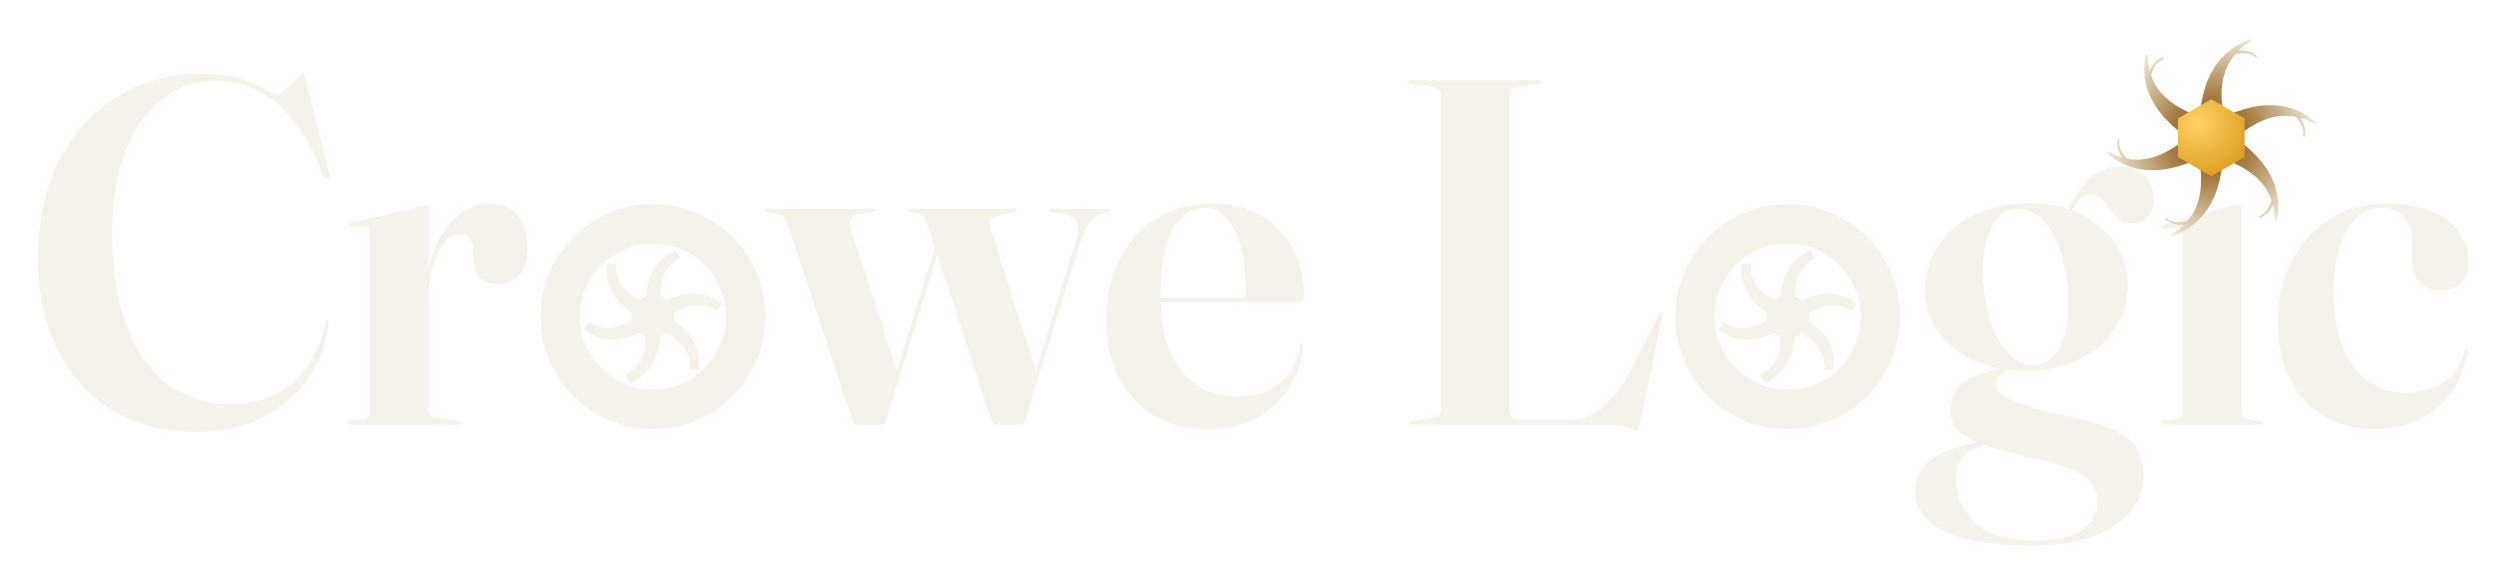
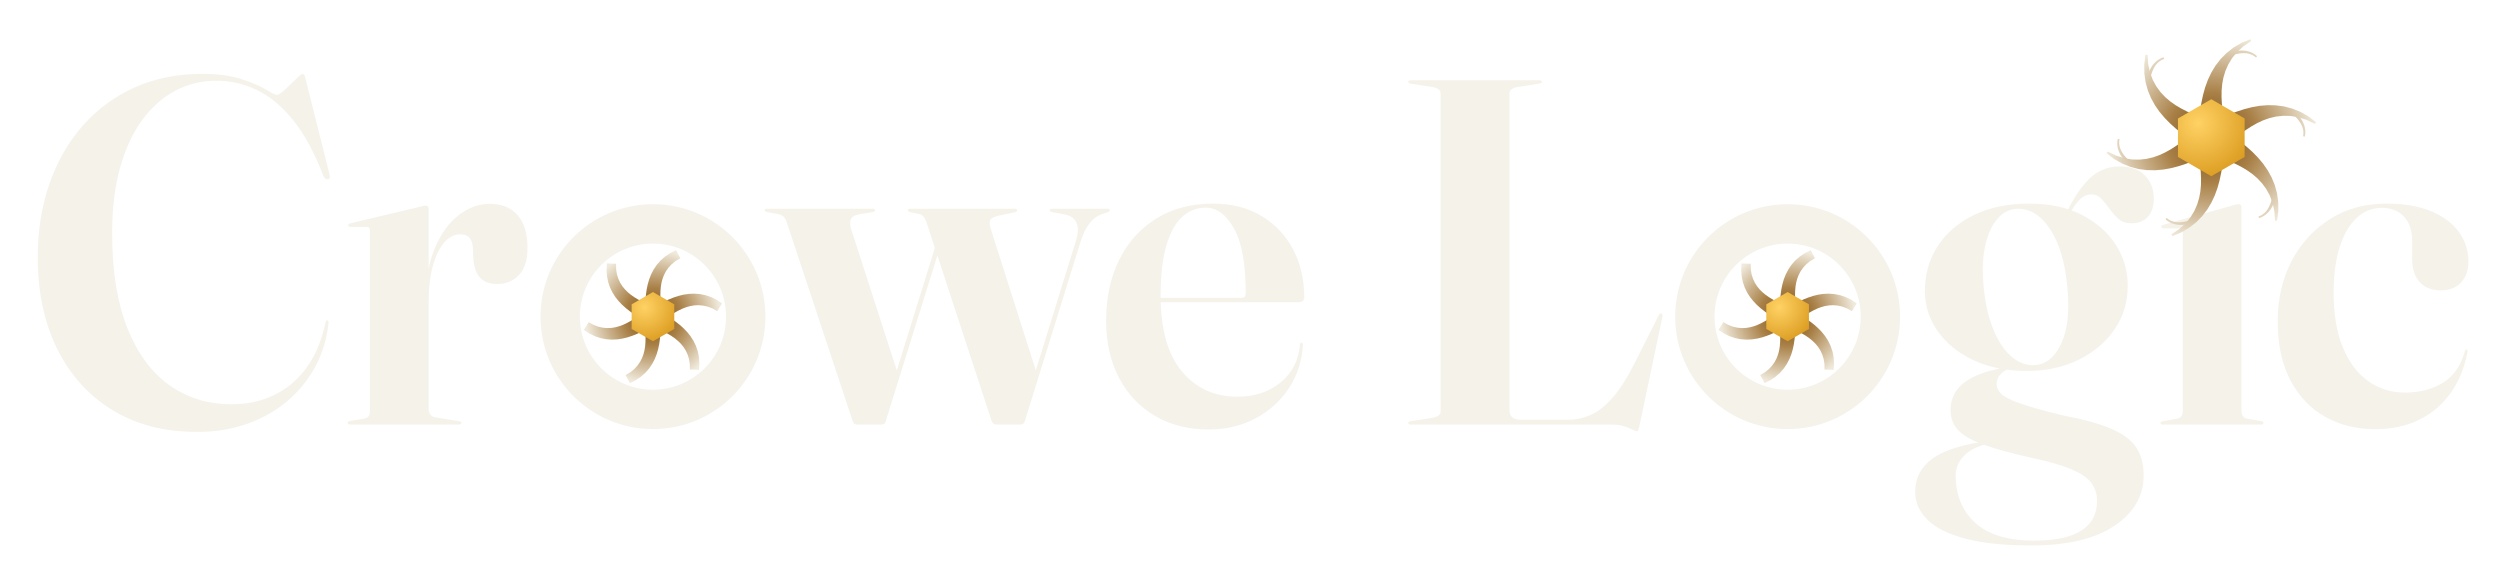
<svg xmlns="http://www.w3.org/2000/svg" viewBox="-5 -86.32 508.30 116.82">
  <path d="M61.79 -20.61Q61.30 -15.91 59.15 -11.87Q57.01 -7.84 53.49 -4.84Q49.98 -1.84 45.30 -0.17Q40.62 1.50 35.08 1.50Q25.10 1.50 17.83 -2.96Q10.56 -7.42 6.62 -15.41Q2.68 -23.39 2.68 -34.00Q2.68 -42.24 5.10 -49.08Q7.51 -55.91 11.94 -60.89Q16.37 -65.87 22.49 -68.59Q28.62 -71.30 36.02 -71.30Q40.82 -71.30 44.07 -70.24Q47.32 -69.18 49.09 -68.10Q50.86 -67.03 51.24 -67.03Q51.81 -67.03 52.95 -68.09Q54.09 -69.15 55.15 -70.21Q56.21 -71.27 56.47 -71.27Q56.68 -71.27 56.83 -71.12Q56.98 -70.96 57.06 -70.53L62.01 -50.82Q62.11 -50.44 62.04 -50.20Q61.98 -49.95 61.66 -49.87Q61.37 -49.82 61.14 -50.00Q60.92 -50.18 60.73 -50.61Q58.03 -57.65 54.61 -61.88Q51.20 -66.10 47.26 -68.01Q43.33 -69.91 39.02 -69.91Q34.48 -69.91 30.63 -67.87Q26.78 -65.83 23.88 -61.87Q20.99 -57.92 19.39 -52.16Q17.80 -46.40 17.80 -38.93Q17.80 -27.39 20.88 -19.65Q23.96 -11.91 29.42 -8.02Q34.89 -4.13 42.02 -4.13Q49.49 -4.13 54.52 -8.50Q59.56 -12.88 61.17 -20.72Q61.25 -20.97 61.32 -21.08Q61.39 -21.20 61.53 -21.18Q61.70 -21.18 61.76 -21.01Q61.82 -20.84 61.79 -20.61ZM81.55 -24.96Q81.55 -31.54 83.45 -35.96Q85.36 -40.39 88.34 -42.63Q91.32 -44.88 94.53 -44.88Q98.25 -44.88 100.25 -42.56Q102.25 -40.24 102.25 -35.94Q102.25 -32.22 100.51 -30.40Q98.77 -28.58 96.16 -28.58Q93.73 -28.58 92.54 -29.94Q91.35 -31.29 91.23 -33.96L91.17 -35.54Q91.14 -37.08 90.54 -37.88Q89.94 -38.68 88.47 -38.68Q86.88 -38.68 85.43 -37.14Q83.99 -35.60 83.07 -32.48Q82.15 -29.36 82.15 -24.66ZM82.15 -43.86V-27.26V-3.06Q82.15 -2.49 82.48 -2.05Q82.81 -1.61 83.41 -1.48L88.35 -0.68Q88.63 -0.63 88.72 -0.55Q88.81 -0.47 88.81 -0.32Q88.81 -0.18 88.69 -0.09Q88.57 0.00 88.33 0.00H66.17Q65.95 0.00 65.81 -0.11Q65.67 -0.23 65.67 -0.34Q65.67 -0.47 65.84 -0.59Q66.01 -0.71 66.31 -0.76L69.01 -1.18Q69.67 -1.31 69.94 -1.67Q70.21 -2.04 70.21 -2.54V-39.42Q70.21 -39.75 70.08 -39.97Q69.94 -40.18 69.57 -40.18H66.17Q66.03 -40.18 65.91 -40.29Q65.79 -40.39 65.79 -40.50Q65.79 -40.65 65.91 -40.76Q66.03 -40.87 66.27 -40.92L80.63 -44.34Q81.00 -44.44 81.20 -44.47Q81.41 -44.50 81.61 -44.50Q81.91 -44.50 82.03 -44.30Q82.15 -44.10 82.15 -43.86ZM174.18 0.00H169.35Q168.96 0.00 168.73 -0.15Q168.50 -0.31 168.37 -0.70L154.96 -41.12Q154.70 -41.97 154.24 -42.34Q153.77 -42.71 152.98 -42.84L150.94 -43.21Q150.69 -43.27 150.59 -43.36Q150.50 -43.45 150.50 -43.56Q150.50 -43.75 150.61 -43.81Q150.72 -43.88 150.88 -43.88H172.48Q172.69 -43.88 172.79 -43.80Q172.90 -43.73 172.90 -43.54Q172.90 -43.43 172.79 -43.35Q172.69 -43.27 172.40 -43.19L169.76 -42.76Q168.34 -42.54 168.00 -41.75Q167.66 -40.97 168.07 -39.68L177.59 -10.22L175.10 -3.80L186.06 -39.06L186.91 -38.64L175.06 -0.60Q174.98 -0.31 174.74 -0.15Q174.50 0.00 174.18 0.00ZM202.44 0.00H197.59Q197.24 0.00 196.99 -0.19Q196.74 -0.37 196.61 -0.76L183.47 -40.84Q183.15 -41.87 182.73 -42.32Q182.31 -42.77 181.72 -42.86L180.15 -43.17Q179.84 -43.25 179.71 -43.34Q179.59 -43.43 179.59 -43.56Q179.59 -43.88 180.01 -43.88H201.35Q201.79 -43.88 201.79 -43.54Q201.79 -43.41 201.68 -43.32Q201.58 -43.23 201.27 -43.15L198.24 -42.51Q196.66 -42.19 196.35 -41.61Q196.04 -41.03 196.39 -39.94L205.94 -9.96L203.23 -3.36L213.73 -37.26Q214.49 -39.65 213.88 -41.03Q213.27 -42.41 211.38 -42.74L208.94 -43.19Q208.65 -43.27 208.54 -43.35Q208.44 -43.43 208.44 -43.56Q208.44 -43.75 208.55 -43.81Q208.66 -43.88 208.84 -43.88H220.16Q220.41 -43.88 220.51 -43.80Q220.62 -43.73 220.62 -43.54Q220.62 -43.41 220.51 -43.32Q220.41 -43.23 220.12 -43.15L218.93 -42.74Q217.56 -42.26 216.48 -40.85Q215.40 -39.44 214.68 -37.12L203.36 -0.68Q203.26 -0.33 203.02 -0.16Q202.78 0.00 202.44 0.00ZM260.18 -25.84Q260.18 -25.42 259.90 -25.15Q259.63 -24.88 259.06 -24.88H228.08V-25.76H247.46Q248.28 -25.76 248.28 -26.70Q248.28 -35.59 245.91 -39.84Q243.53 -44.10 240.16 -44.10Q237.35 -44.10 235.30 -42.17Q233.25 -40.25 232.11 -36.29Q230.98 -32.33 230.98 -26.26Q230.98 -15.95 235.30 -10.80Q239.62 -5.66 246.60 -5.66Q251.77 -5.66 255.32 -8.52Q258.88 -11.39 259.32 -16.28Q259.34 -16.49 259.43 -16.56Q259.53 -16.64 259.58 -16.64Q259.71 -16.64 259.81 -16.55Q259.92 -16.46 259.90 -16.18Q259.62 -11.26 257.04 -7.37Q254.47 -3.49 250.24 -1.24Q246.01 1.00 240.74 1.00Q234.56 1.00 229.87 -1.74Q225.18 -4.48 222.54 -9.46Q219.90 -14.44 219.90 -21.08Q219.90 -28.18 222.58 -33.54Q225.26 -38.91 230.14 -41.91Q235.03 -44.92 241.60 -44.92Q247.27 -44.92 251.43 -42.44Q255.60 -39.96 257.89 -35.65Q260.18 -31.34 260.18 -25.84ZM307.88 -69.30 303.84 -68.68Q302.88 -68.54 302.39 -68.22Q301.90 -67.90 301.90 -67.30V-3.00Q301.90 -1.89 302.53 -1.42Q303.16 -0.96 304.36 -0.96H313.70Q316.11 -0.96 318.33 -1.91Q320.55 -2.86 322.77 -5.34Q325.00 -7.83 327.35 -12.48L332.24 -22.18Q332.37 -22.42 332.49 -22.53Q332.61 -22.64 332.76 -22.58Q332.97 -22.55 333.02 -22.36Q333.08 -22.17 332.98 -21.80L328.32 0.30Q328.17 0.98 328.08 1.16Q327.99 1.34 327.86 1.34Q327.56 1.34 326.90 1.01Q326.25 0.67 325.21 0.34Q324.17 0.00 322.66 0.00H281.80Q281.56 0.00 281.44 -0.10Q281.32 -0.21 281.32 -0.32Q281.32 -0.61 281.92 -0.70L285.96 -1.32Q286.95 -1.48 287.43 -1.79Q287.90 -2.10 287.90 -2.70V-67.30Q287.90 -67.90 287.43 -68.22Q286.95 -68.54 285.96 -68.68L281.92 -69.30Q281.32 -69.39 281.32 -69.68Q281.32 -69.81 281.44 -69.91Q281.56 -70.00 281.80 -70.00H308.00Q308.24 -70.00 308.36 -69.91Q308.48 -69.81 308.48 -69.68Q308.48 -69.39 307.88 -69.30ZM414.23 -1.90Q408.53 -3.31 405.69 -4.31Q402.85 -5.32 401.90 -6.22Q400.95 -7.12 400.95 -8.28Q400.95 -9.40 401.75 -10.22Q402.55 -11.04 403.63 -11.40L403.65 -11.78Q399.17 -11.06 396.53 -9.82Q393.89 -8.57 392.74 -6.84Q391.59 -5.11 391.59 -2.94Q391.59 -0.52 393.10 1.11Q394.61 2.75 398.17 4.04Q401.73 5.33 407.87 6.72Q413.25 7.86 416.18 9.10Q419.11 10.35 420.24 11.91Q421.37 13.47 421.37 15.48Q421.37 18.17 419.95 19.98Q418.52 21.79 415.67 22.70Q412.83 23.60 408.55 23.60Q400.54 23.60 396.58 19.96Q392.63 16.32 392.63 10.38Q392.63 8.04 394.40 6.27Q396.17 4.50 399.59 3.84L399.51 3.30Q391.36 4.37 387.88 6.94Q384.39 9.52 384.39 13.66Q384.39 16.83 386.84 19.30Q389.28 21.77 394.50 23.17Q399.72 24.58 408.05 24.58Q418.95 24.58 424.90 20.59Q430.85 16.60 430.85 10.30Q430.85 7.05 429.42 4.78Q428.00 2.51 424.38 0.92Q420.77 -0.68 414.23 -1.90ZM414.85 -42.34 415.61 -42.46Q416.63 -44.47 417.74 -45.63Q418.85 -46.80 420.28 -46.80Q421.40 -46.80 422.24 -45.91Q423.09 -45.03 423.92 -43.86Q424.75 -42.69 425.77 -41.80Q426.79 -40.92 428.28 -40.92Q430.54 -40.92 431.72 -42.26Q432.91 -43.61 432.91 -45.94Q432.91 -48.80 431.10 -50.64Q429.29 -52.48 426.04 -52.48Q422.29 -52.48 419.73 -49.91Q417.18 -47.34 415.25 -43.22ZM427.61 -28.26Q427.61 -32.74 425.19 -36.53Q422.78 -40.32 418.29 -42.62Q413.81 -44.92 407.63 -44.92Q401.06 -44.92 396.29 -42.58Q391.52 -40.24 388.95 -36.23Q386.37 -32.23 386.37 -27.18Q386.37 -22.71 388.96 -19.01Q391.54 -15.32 396.20 -13.11Q400.87 -10.90 407.13 -10.90Q412.95 -10.90 417.59 -13.16Q422.23 -15.42 424.92 -19.34Q427.61 -23.27 427.61 -28.26ZM405.03 -43.86Q409.02 -44.04 411.86 -39.68Q414.70 -35.33 415.36 -27.70Q416.02 -20.63 414.08 -16.44Q412.13 -12.26 408.61 -12.08Q406.05 -11.96 403.85 -13.93Q401.65 -15.89 400.19 -19.56Q398.74 -23.22 398.29 -28.22Q397.87 -32.87 398.63 -36.35Q399.40 -39.83 401.07 -41.78Q402.74 -43.74 405.03 -43.86ZM450.74 -44.22V-2.76Q450.74 -2.10 451.02 -1.70Q451.31 -1.31 451.94 -1.18L454.68 -0.71Q454.99 -0.68 455.09 -0.57Q455.20 -0.47 455.20 -0.32Q455.20 -0.18 455.09 -0.09Q454.99 0.00 454.78 0.00H434.64Q434.50 0.00 434.38 -0.09Q434.26 -0.18 434.26 -0.32Q434.26 -0.43 434.37 -0.52Q434.47 -0.62 434.74 -0.67L437.60 -1.18Q438.26 -1.31 438.53 -1.70Q438.80 -2.10 438.80 -2.72V-39.24Q438.80 -39.54 438.65 -39.71Q438.50 -39.88 438.13 -39.88H434.88Q434.65 -39.88 434.55 -39.99Q434.44 -40.09 434.44 -40.23Q434.44 -40.41 434.56 -40.49Q434.68 -40.57 434.86 -40.62L449.19 -44.61Q449.65 -44.74 449.82 -44.77Q450.00 -44.80 450.20 -44.80Q450.47 -44.80 450.60 -44.63Q450.74 -44.46 450.74 -44.22ZM496.88 -33.14Q496.88 -30.49 495.37 -28.89Q493.87 -27.28 491.24 -27.28Q488.56 -27.28 487.00 -28.94Q485.44 -30.59 485.44 -33.70V-37.34Q485.44 -40.48 483.78 -42.27Q482.12 -44.06 479.25 -44.06Q476.28 -44.06 474.07 -41.94Q471.86 -39.83 470.66 -35.95Q469.47 -32.08 469.47 -26.78Q469.47 -20.20 471.35 -15.67Q473.24 -11.14 476.51 -8.82Q479.79 -6.50 483.95 -6.50Q488.52 -6.50 491.76 -8.54Q495.00 -10.59 496.16 -14.94Q496.21 -15.13 496.30 -15.21Q496.40 -15.29 496.51 -15.26Q496.64 -15.23 496.69 -15.11Q496.75 -14.99 496.70 -14.80Q495.73 -9.78 493.16 -6.27Q490.59 -2.76 486.72 -0.91Q482.86 0.94 477.92 0.94Q472.27 0.94 467.79 -1.56Q463.31 -4.05 460.71 -8.95Q458.11 -13.84 458.11 -21.02Q458.11 -27.83 460.92 -33.22Q463.73 -38.61 468.70 -41.76Q473.68 -44.92 480.19 -44.92Q485.61 -44.92 489.31 -43.36Q493.02 -41.81 494.95 -39.14Q496.88 -36.48 496.88 -33.14Z" fill="#f5f2ea" />
  <path fill="#f5f2ea" fill-rule="evenodd" d="M104.90 -21.94a22.86 22.86 0 1 0 45.72 0a22.86 22.86 0 1 0 -45.72 0M112.90 -21.94a14.86 14.86 0 1 0 29.72 0a14.86 14.86 0 1 0 -29.72 0" />
  <g transform="translate(127.76 -21.94) scale(0.33382) translate(-60 -60)">
-     <polygon points="64.70,52.05 64.57,49.37 64.51,46.79 64.58,44.26 64.79,41.79 65.19,39.36 65.82,36.98 66.71,34.66 67.89,32.39 69.42,30.20 71.34,28.12 73.68,26.20 76.67,24.42 74.05,19.55 70.57,21.25 67.37,23.39 64.62,25.82 62.30,28.48 60.40,31.31 58.88,34.24 57.70,37.23 56.83,40.24 56.20,43.25 55.78,46.21 55.49,49.13 55.30,51.95" fill="#f5f2ea" />
-     <polygon points="69.24,60.09 71.49,58.64 73.70,57.30 75.92,56.09 78.17,55.04 80.47,54.18 82.84,53.53 85.30,53.13 87.86,53.03 90.52,53.26 93.28,53.88 96.11,54.95 99.15,56.65 102.05,51.94 98.85,49.78 95.39,48.08 91.90,46.91 88.44,46.23 85.05,46.00 81.75,46.15 78.57,46.63 75.52,47.38 72.61,48.34 69.83,49.45 67.16,50.66 64.62,51.91" fill="#f5f2ea" />
-     <polygon points="64.54,68.05 66.92,69.27 69.19,70.51 71.34,71.83 73.37,73.25 75.27,74.82 77.02,76.55 78.60,78.48 79.97,80.64 81.10,83.06 81.94,85.76 82.43,88.75 82.48,92.23 88.01,92.39 88.28,88.53 88.02,84.69 87.29,81.09 86.14,77.75 84.65,74.69 82.87,71.91 80.87,69.40 78.69,67.13 76.41,65.09 74.05,63.24 71.67,61.53 69.32,59.95" fill="#f5f2ea" />
-     <polygon points="55.30,67.95 55.43,70.63 55.49,73.21 55.42,75.74 55.21,78.21 54.81,80.64 54.18,83.02 53.29,85.34 52.11,87.61 50.58,89.80 48.66,91.88 46.32,93.80 43.33,95.58 45.95,100.45 49.43,98.75 52.63,96.61 55.38,94.18 57.70,91.52 59.60,88.69 61.12,85.76 62.30,82.77 63.17,79.76 63.80,76.75 64.22,73.79 64.51,70.87 64.70,68.05" fill="#f5f2ea" />
-     <polygon points="50.76,59.91 48.51,61.36 46.30,62.70 44.08,63.91 41.83,64.96 39.53,65.82 37.16,66.47 34.70,66.87 32.14,66.97 29.48,66.74 26.72,66.12 23.89,65.05 20.85,63.35 17.95,68.06 21.15,70.22 24.61,71.92 28.10,73.09 31.56,73.77 34.95,74.00 38.25,73.85 41.43,73.37 44.48,72.62 47.39,71.66 50.17,70.55 52.84,69.34 55.38,68.09" fill="#f5f2ea" />
-     <polygon points="55.46,51.95 53.08,50.73 50.81,49.49 48.66,48.17 46.63,46.75 44.73,45.18 42.98,43.45 41.40,41.52 40.03,39.36 38.90,36.94 38.06,34.24 37.57,31.25 37.52,27.77 31.99,27.61 31.72,31.47 31.98,35.31 32.71,38.91 33.86,42.25 35.35,45.31 37.13,48.09 39.13,50.60 41.31,52.87 43.59,54.91 45.95,56.76 48.33,58.47 50.68,60.05" fill="#f5f2ea" />
-     <polygon points="60.00,45.00 72.99,52.50 72.99,67.50 60.00,75.00 47.01,67.50 47.01,52.50" fill="#f5f2ea" />
+     <defs>
+       <radialGradient id="wdo0-hy" gradientUnits="userSpaceOnUse" cx="60" cy="60" r="41">
+         <stop offset="0.10" stop-color="#7E5A2A" />
+         <stop offset="0.42" stop-color="#A87F45" />
+         <stop offset="1" stop-color="#F0EADC" />
+       </radialGradient>
+       <radialGradient id="wdo0-co" gradientUnits="userSpaceOnUse" cx="54.9" cy="54.3" r="23.25">
+         <stop offset="0" stop-color="#FFD264" />
+         <stop offset="1" stop-color="#DA9A1E" />
+       </radialGradient>
+     </defs>
+     <polygon points="64.70,52.05 64.57,49.37 64.51,46.79 64.58,44.26 64.79,41.79 65.19,39.36 65.82,36.98 66.71,34.66 67.89,32.39 69.42,30.20 71.34,28.12 73.68,26.20 76.67,24.42 74.05,19.55 70.57,21.25 67.37,23.39 64.62,25.82 62.30,28.48 60.40,31.31 58.88,34.24 57.70,37.23 56.83,40.24 56.20,43.25 55.78,46.21 55.49,49.13 55.30,51.95" fill="url(#wdo0-hy)" />
+     <polygon points="69.24,60.09 71.49,58.64 73.70,57.30 75.92,56.09 78.17,55.04 80.47,54.18 82.84,53.53 85.30,53.13 87.86,53.03 90.52,53.26 93.28,53.88 96.11,54.95 99.15,56.65 102.05,51.94 98.85,49.78 95.39,48.08 91.90,46.91 88.44,46.23 85.05,46.00 81.75,46.15 78.57,46.63 75.52,47.38 72.61,48.34 69.83,49.45 67.16,50.66 64.62,51.91" fill="url(#wdo0-hy)" />
+     <polygon points="64.54,68.05 66.92,69.27 69.19,70.51 71.34,71.83 73.37,73.25 75.27,74.82 77.02,76.55 78.60,78.48 79.97,80.64 81.10,83.06 81.94,85.76 82.43,88.75 82.48,92.23 88.01,92.39 88.28,88.53 88.02,84.69 87.29,81.09 86.14,77.75 84.65,74.69 82.87,71.91 80.87,69.40 78.69,67.13 76.41,65.09 74.05,63.24 71.67,61.53 69.32,59.95" fill="url(#wdo0-hy)" />
+     <polygon points="55.30,67.95 55.43,70.63 55.49,73.21 55.42,75.74 55.21,78.21 54.81,80.64 54.18,83.02 53.29,85.34 52.11,87.61 50.58,89.80 48.66,91.88 46.32,93.80 43.33,95.58 45.95,100.45 49.43,98.75 52.63,96.61 55.38,94.18 57.70,91.52 59.60,88.69 61.12,85.76 62.30,82.77 63.17,79.76 63.80,76.75 64.22,73.79 64.51,70.87 64.70,68.05" fill="url(#wdo0-hy)" />
+     <polygon points="50.76,59.91 48.51,61.36 46.30,62.70 44.08,63.91 41.83,64.96 39.53,65.82 37.16,66.47 34.70,66.87 32.14,66.97 29.48,66.74 26.72,66.12 23.89,65.05 20.85,63.35 17.95,68.06 21.15,70.22 24.61,71.92 28.10,73.09 31.56,73.77 34.95,74.00 38.25,73.85 41.43,73.37 44.48,72.62 47.39,71.66 50.17,70.55 52.84,69.34 55.38,68.09" fill="url(#wdo0-hy)" />
+     <polygon points="55.46,51.95 53.08,50.73 50.81,49.49 48.66,48.17 46.63,46.75 44.73,45.18 42.98,43.45 41.40,41.52 40.03,39.36 38.90,36.94 38.06,34.24 37.57,31.25 37.52,27.77 31.99,27.61 31.72,31.47 31.98,35.31 32.71,38.91 33.86,42.25 35.35,45.31 37.13,48.09 39.13,50.60 41.31,52.87 43.59,54.91 45.95,56.76 48.33,58.47 50.68,60.05" fill="url(#wdo0-hy)" />
+     <polygon points="60.00,45.00 72.99,52.50 72.99,67.50 60.00,75.00 47.01,67.50 47.01,52.50" fill="url(#wdo0-co)" />
  </g>
  <path fill="#f5f2ea" fill-rule="evenodd" d="M335.60 -21.94a22.86 22.86 0 1 0 45.72 0a22.86 22.86 0 1 0 -45.72 0M343.60 -21.94a14.86 14.86 0 1 0 29.72 0a14.86 14.86 0 1 0 -29.72 0" />
  <g transform="translate(358.46 -21.94) scale(0.33382) translate(-60 -60)">
-     <polygon points="64.70,52.05 64.57,49.37 64.51,46.79 64.58,44.26 64.79,41.79 65.19,39.36 65.82,36.98 66.71,34.66 67.89,32.39 69.42,30.20 71.34,28.12 73.68,26.20 76.67,24.42 74.05,19.55 70.57,21.25 67.37,23.39 64.62,25.82 62.30,28.48 60.40,31.31 58.88,34.24 57.70,37.23 56.83,40.24 56.20,43.25 55.78,46.21 55.49,49.13 55.30,51.95" fill="#f5f2ea" />
-     <polygon points="69.24,60.09 71.49,58.64 73.70,57.30 75.92,56.09 78.17,55.04 80.47,54.18 82.84,53.53 85.30,53.13 87.86,53.03 90.52,53.26 93.28,53.88 96.11,54.95 99.15,56.65 102.05,51.94 98.85,49.78 95.39,48.08 91.90,46.91 88.44,46.23 85.05,46.00 81.75,46.15 78.57,46.63 75.52,47.38 72.61,48.34 69.83,49.45 67.16,50.66 64.62,51.91" fill="#f5f2ea" />
-     <polygon points="64.54,68.05 66.92,69.27 69.19,70.51 71.34,71.83 73.37,73.25 75.27,74.82 77.02,76.55 78.60,78.48 79.97,80.64 81.10,83.06 81.94,85.76 82.43,88.75 82.48,92.23 88.01,92.39 88.28,88.53 88.02,84.69 87.29,81.09 86.14,77.75 84.65,74.69 82.87,71.91 80.87,69.40 78.69,67.13 76.41,65.09 74.05,63.24 71.67,61.53 69.32,59.95" fill="#f5f2ea" />
-     <polygon points="55.30,67.95 55.43,70.63 55.49,73.21 55.42,75.74 55.21,78.21 54.81,80.64 54.18,83.02 53.29,85.34 52.11,87.61 50.58,89.80 48.66,91.88 46.32,93.80 43.33,95.58 45.95,100.45 49.43,98.75 52.63,96.61 55.38,94.18 57.70,91.52 59.60,88.69 61.12,85.76 62.30,82.77 63.17,79.76 63.80,76.75 64.22,73.79 64.51,70.87 64.70,68.05" fill="#f5f2ea" />
-     <polygon points="50.76,59.91 48.51,61.36 46.30,62.70 44.08,63.91 41.83,64.96 39.53,65.82 37.16,66.47 34.70,66.87 32.14,66.97 29.48,66.74 26.72,66.12 23.89,65.05 20.85,63.35 17.95,68.06 21.15,70.22 24.61,71.92 28.10,73.09 31.56,73.77 34.95,74.00 38.25,73.85 41.43,73.37 44.48,72.62 47.39,71.66 50.17,70.55 52.84,69.34 55.38,68.09" fill="#f5f2ea" />
-     <polygon points="55.46,51.95 53.08,50.73 50.81,49.49 48.66,48.17 46.63,46.75 44.73,45.18 42.98,43.45 41.40,41.52 40.03,39.36 38.90,36.94 38.06,34.24 37.57,31.25 37.52,27.77 31.99,27.61 31.72,31.47 31.98,35.31 32.71,38.91 33.86,42.25 35.35,45.31 37.13,48.09 39.13,50.60 41.31,52.87 43.59,54.91 45.95,56.76 48.33,58.47 50.68,60.05" fill="#f5f2ea" />
-     <polygon points="60.00,45.00 72.99,52.50 72.99,67.50 60.00,75.00 47.01,67.50 47.01,52.50" fill="#f5f2ea" />
+     <defs>
+       <radialGradient id="wdo1-hy" gradientUnits="userSpaceOnUse" cx="60" cy="60" r="41">
+         <stop offset="0.10" stop-color="#7E5A2A" />
+         <stop offset="0.42" stop-color="#A87F45" />
+         <stop offset="1" stop-color="#F0EADC" />
+       </radialGradient>
+       <radialGradient id="wdo1-co" gradientUnits="userSpaceOnUse" cx="54.9" cy="54.3" r="23.25">
+         <stop offset="0" stop-color="#FFD264" />
+         <stop offset="1" stop-color="#DA9A1E" />
+       </radialGradient>
+     </defs>
+     <polygon points="64.70,52.05 64.57,49.37 64.51,46.79 64.58,44.26 64.79,41.79 65.19,39.36 65.82,36.98 66.71,34.66 67.89,32.39 69.42,30.20 71.34,28.12 73.68,26.20 76.67,24.42 74.05,19.55 70.57,21.25 67.37,23.39 64.62,25.82 62.30,28.48 60.40,31.31 58.88,34.24 57.70,37.23 56.83,40.24 56.20,43.25 55.78,46.21 55.49,49.13 55.30,51.95" fill="url(#wdo1-hy)" />
+     <polygon points="69.24,60.09 71.49,58.64 73.70,57.30 75.92,56.09 78.17,55.04 80.47,54.18 82.84,53.53 85.30,53.13 87.86,53.03 90.52,53.26 93.28,53.88 96.11,54.95 99.15,56.65 102.05,51.94 98.85,49.78 95.39,48.08 91.90,46.91 88.44,46.23 85.05,46.00 81.75,46.15 78.57,46.63 75.52,47.38 72.61,48.34 69.83,49.45 67.16,50.66 64.62,51.91" fill="url(#wdo1-hy)" />
+     <polygon points="64.54,68.05 66.92,69.27 69.19,70.51 71.34,71.83 73.37,73.25 75.27,74.82 77.02,76.55 78.60,78.48 79.97,80.64 81.10,83.06 81.94,85.76 82.43,88.75 82.48,92.23 88.01,92.39 88.28,88.53 88.02,84.69 87.29,81.09 86.14,77.75 84.65,74.69 82.87,71.91 80.87,69.40 78.69,67.13 76.41,65.09 74.05,63.24 71.67,61.53 69.32,59.95" fill="url(#wdo1-hy)" />
+     <polygon points="55.30,67.95 55.43,70.63 55.49,73.21 55.42,75.74 55.21,78.21 54.81,80.64 54.18,83.02 53.29,85.34 52.11,87.61 50.58,89.80 48.66,91.88 46.32,93.80 43.33,95.58 45.95,100.45 49.43,98.75 52.63,96.61 55.38,94.18 57.70,91.52 59.60,88.69 61.12,85.76 62.30,82.77 63.17,79.76 63.80,76.75 64.22,73.79 64.51,70.87 64.70,68.05" fill="url(#wdo1-hy)" />
+     <polygon points="50.76,59.91 48.51,61.36 46.30,62.70 44.08,63.91 41.83,64.96 39.53,65.82 37.16,66.47 34.70,66.87 32.14,66.97 29.48,66.74 26.72,66.12 23.89,65.05 20.85,63.35 17.95,68.06 21.15,70.22 24.61,71.92 28.10,73.09 31.56,73.77 34.95,74.00 38.25,73.85 41.43,73.37 44.48,72.62 47.39,71.66 50.17,70.55 52.84,69.34 55.38,68.09" fill="url(#wdo1-hy)" />
+     <polygon points="55.46,51.95 53.08,50.73 50.81,49.49 48.66,48.17 46.63,46.75 44.73,45.18 42.98,43.45 41.40,41.52 40.03,39.36 38.90,36.94 38.06,34.24 37.57,31.25 37.52,27.77 31.99,27.61 31.72,31.47 31.98,35.31 32.71,38.91 33.86,42.25 35.35,45.31 37.13,48.09 39.13,50.60 41.31,52.87 43.59,54.91 45.95,56.76 48.33,58.47 50.68,60.05" fill="url(#wdo1-hy)" />
+     <polygon points="60.00,45.00 72.99,52.50 72.99,67.50 60.00,75.00 47.01,67.50 47.01,52.50" fill="url(#wdo1-co)" />
  </g>
  <g transform="translate(444.6 -58.32) scale(0.5219) translate(-60 -60)">
    <defs>
      <radialGradient id="wd-hy" gradientUnits="userSpaceOnUse" cx="60" cy="60" r="41">
        <stop offset="0.10" stop-color="#7E5A2A" />
        <stop offset="0.42" stop-color="#A87F45" />
        <stop offset="1" stop-color="#F0EADC" />
      </radialGradient>
      <radialGradient id="wd-co" gradientUnits="userSpaceOnUse" cx="54.9" cy="54.3" r="23.25">
        <stop offset="0" stop-color="#FFD264" />
        <stop offset="1" stop-color="#DA9A1E" />
      </radialGradient>
    </defs>
    <polygon points="64.70,52.05 64.37,49.36 64.12,46.76 63.99,44.19 64.02,41.64 64.25,39.09 64.72,36.55 65.49,34.01 66.60,31.48 68.11,29.00 70.07,26.61 72.53,24.37 75.55,22.34 75.17,21.63 71.72,23.08 68.64,24.90 65.93,27.02 63.59,29.39 61.61,31.96 59.98,34.68 58.65,37.50 57.60,40.39 56.79,43.32 56.17,46.24 55.69,49.14 55.30,51.95" fill="url(#wd-hy)" />
    <polygon points="67.95,27.83 68.75,27.63 69.54,27.45 70.33,27.29 71.11,27.16 71.90,27.08 72.70,27.05 73.49,27.09 74.29,27.21 75.09,27.43 75.88,27.74 76.66,28.17 77.42,28.74 77.83,28.23 77.06,27.58 76.23,27.06 75.38,26.65 74.50,26.35 73.62,26.16 72.74,26.05 71.87,26.02 71.01,26.05 70.15,26.13 69.32,26.24 68.49,26.37 67.67,26.52" fill="url(#wd-hy)" />
    <polygon points="69.24,60.09 71.40,58.47 73.52,56.95 75.68,55.55 77.91,54.30 80.23,53.22 82.67,52.36 85.25,51.76 87.99,51.46 90.90,51.52 93.95,52.03 97.13,53.04 100.39,54.63 100.81,53.95 97.83,51.69 94.72,49.93 91.53,48.64 88.31,47.80 85.09,47.38 81.92,47.32 78.81,47.58 75.78,48.12 72.84,48.88 70.00,49.80 67.25,50.83 64.62,51.91" fill="url(#wd-hy)" />
    <polygon points="91.83,50.80 92.40,51.39 92.96,51.98 93.49,52.59 94.00,53.20 94.46,53.85 94.88,54.52 95.25,55.23 95.54,55.99 95.75,56.78 95.88,57.62 95.89,58.51 95.78,59.46 96.43,59.55 96.60,58.57 96.65,57.59 96.57,56.64 96.39,55.74 96.12,54.88 95.77,54.06 95.36,53.29 94.91,52.56 94.41,51.86 93.90,51.19 93.37,50.54 92.83,49.90" fill="url(#wd-hy)" />
    <polygon points="64.54,68.05 67.03,69.10 69.41,70.19 71.70,71.36 73.89,72.66 75.98,74.13 77.95,75.81 79.77,77.75 81.40,79.97 82.79,82.52 83.88,85.42 84.59,88.67 84.84,92.30 85.64,92.32 86.11,88.61 86.08,85.03 85.60,81.62 84.72,78.42 83.48,75.42 81.94,72.64 80.16,70.08 78.18,67.73 76.05,65.56 73.83,63.56 71.56,61.70 69.32,59.95" fill="url(#wd-hy)" />
    <polygon points="83.88,82.97 83.66,83.76 83.42,84.54 83.17,85.30 82.88,86.05 82.56,86.77 82.19,87.47 81.75,88.14 81.25,88.77 80.66,89.36 80.00,89.88 79.24,90.34 78.36,90.72 78.60,91.33 79.54,90.98 80.41,90.53 81.19,89.99 81.89,89.38 82.50,88.72 83.03,88.01 83.49,87.27 83.90,86.51 84.26,85.73 84.58,84.95 84.88,84.16 85.16,83.38" fill="url(#wd-hy)" />
    <polygon points="55.30,67.95 55.63,70.64 55.88,73.24 56.01,75.81 55.98,78.36 55.75,80.91 55.28,83.45 54.51,85.99 53.40,88.52 51.89,91.00 49.93,93.39 47.47,95.63 44.45,97.66 44.83,98.37 48.28,96.92 51.36,95.10 54.07,92.98 56.41,90.61 58.39,88.04 60.02,85.32 61.35,82.50 62.40,79.61 63.21,76.68 63.83,73.76 64.31,70.86 64.70,68.05" fill="url(#wd-hy)" />
    <polygon points="52.05,92.17 51.25,92.37 50.46,92.55 49.67,92.71 48.89,92.84 48.10,92.92 47.30,92.95 46.51,92.91 45.71,92.79 44.91,92.57 44.12,92.26 43.34,91.83 42.58,91.26 42.17,91.77 42.94,92.42 43.77,92.94 44.62,93.35 45.50,93.65 46.38,93.84 47.26,93.95 48.13,93.98 48.99,93.95 49.85,93.87 50.68,93.76 51.51,93.63 52.33,93.48" fill="url(#wd-hy)" />
    <polygon points="50.76,59.91 48.60,61.53 46.48,63.05 44.32,64.45 42.09,65.70 39.77,66.78 37.33,67.64 34.75,68.24 32.01,68.54 29.10,68.48 26.05,67.97 22.87,66.96 19.61,65.37 19.19,66.05 22.17,68.31 25.28,70.07 28.47,71.36 31.69,72.20 34.91,72.62 38.08,72.68 41.19,72.42 44.22,71.88 47.16,71.12 50.00,70.20 52.75,69.17 55.38,68.09" fill="url(#wd-hy)" />
    <polygon points="28.17,69.20 27.60,68.61 27.04,68.02 26.51,67.41 26.00,66.80 25.54,66.15 25.12,65.48 24.75,64.77 24.46,64.01 24.25,63.22 24.12,62.38 24.11,61.49 24.22,60.54 23.57,60.45 23.40,61.43 23.35,62.41 23.43,63.36 23.61,64.26 23.88,65.12 24.23,65.94 24.64,66.71 25.09,67.44 25.59,68.14 26.10,68.81 26.63,69.46 27.17,70.10" fill="url(#wd-hy)" />
    <polygon points="55.46,51.95 52.97,50.90 50.59,49.81 48.30,48.64 46.11,47.34 44.02,45.87 42.05,44.19 40.23,42.25 38.60,40.03 37.21,37.48 36.12,34.58 35.41,31.33 35.16,27.70 34.36,27.68 33.89,31.39 33.92,34.97 34.40,38.38 35.28,41.58 36.52,44.58 38.06,47.36 39.84,49.92 41.82,52.27 43.95,54.44 46.17,56.44 48.44,58.30 50.68,60.05" fill="url(#wd-hy)" />
    <polygon points="36.12,37.03 36.34,36.24 36.58,35.46 36.83,34.70 37.12,33.95 37.44,33.23 37.81,32.53 38.25,31.86 38.75,31.23 39.34,30.64 40.00,30.12 40.76,29.66 41.64,29.28 41.40,28.67 40.46,29.02 39.59,29.47 38.81,30.01 38.11,30.62 37.50,31.28 36.97,31.99 36.51,32.73 36.10,33.49 35.74,34.27 35.42,35.05 35.12,35.84 34.84,36.62" fill="url(#wd-hy)" />
    <polygon points="60.00,45.00 72.99,52.50 72.99,67.50 60.00,75.00 47.01,67.50 47.01,52.50" fill="url(#wd-co)" />
  </g>
</svg>
